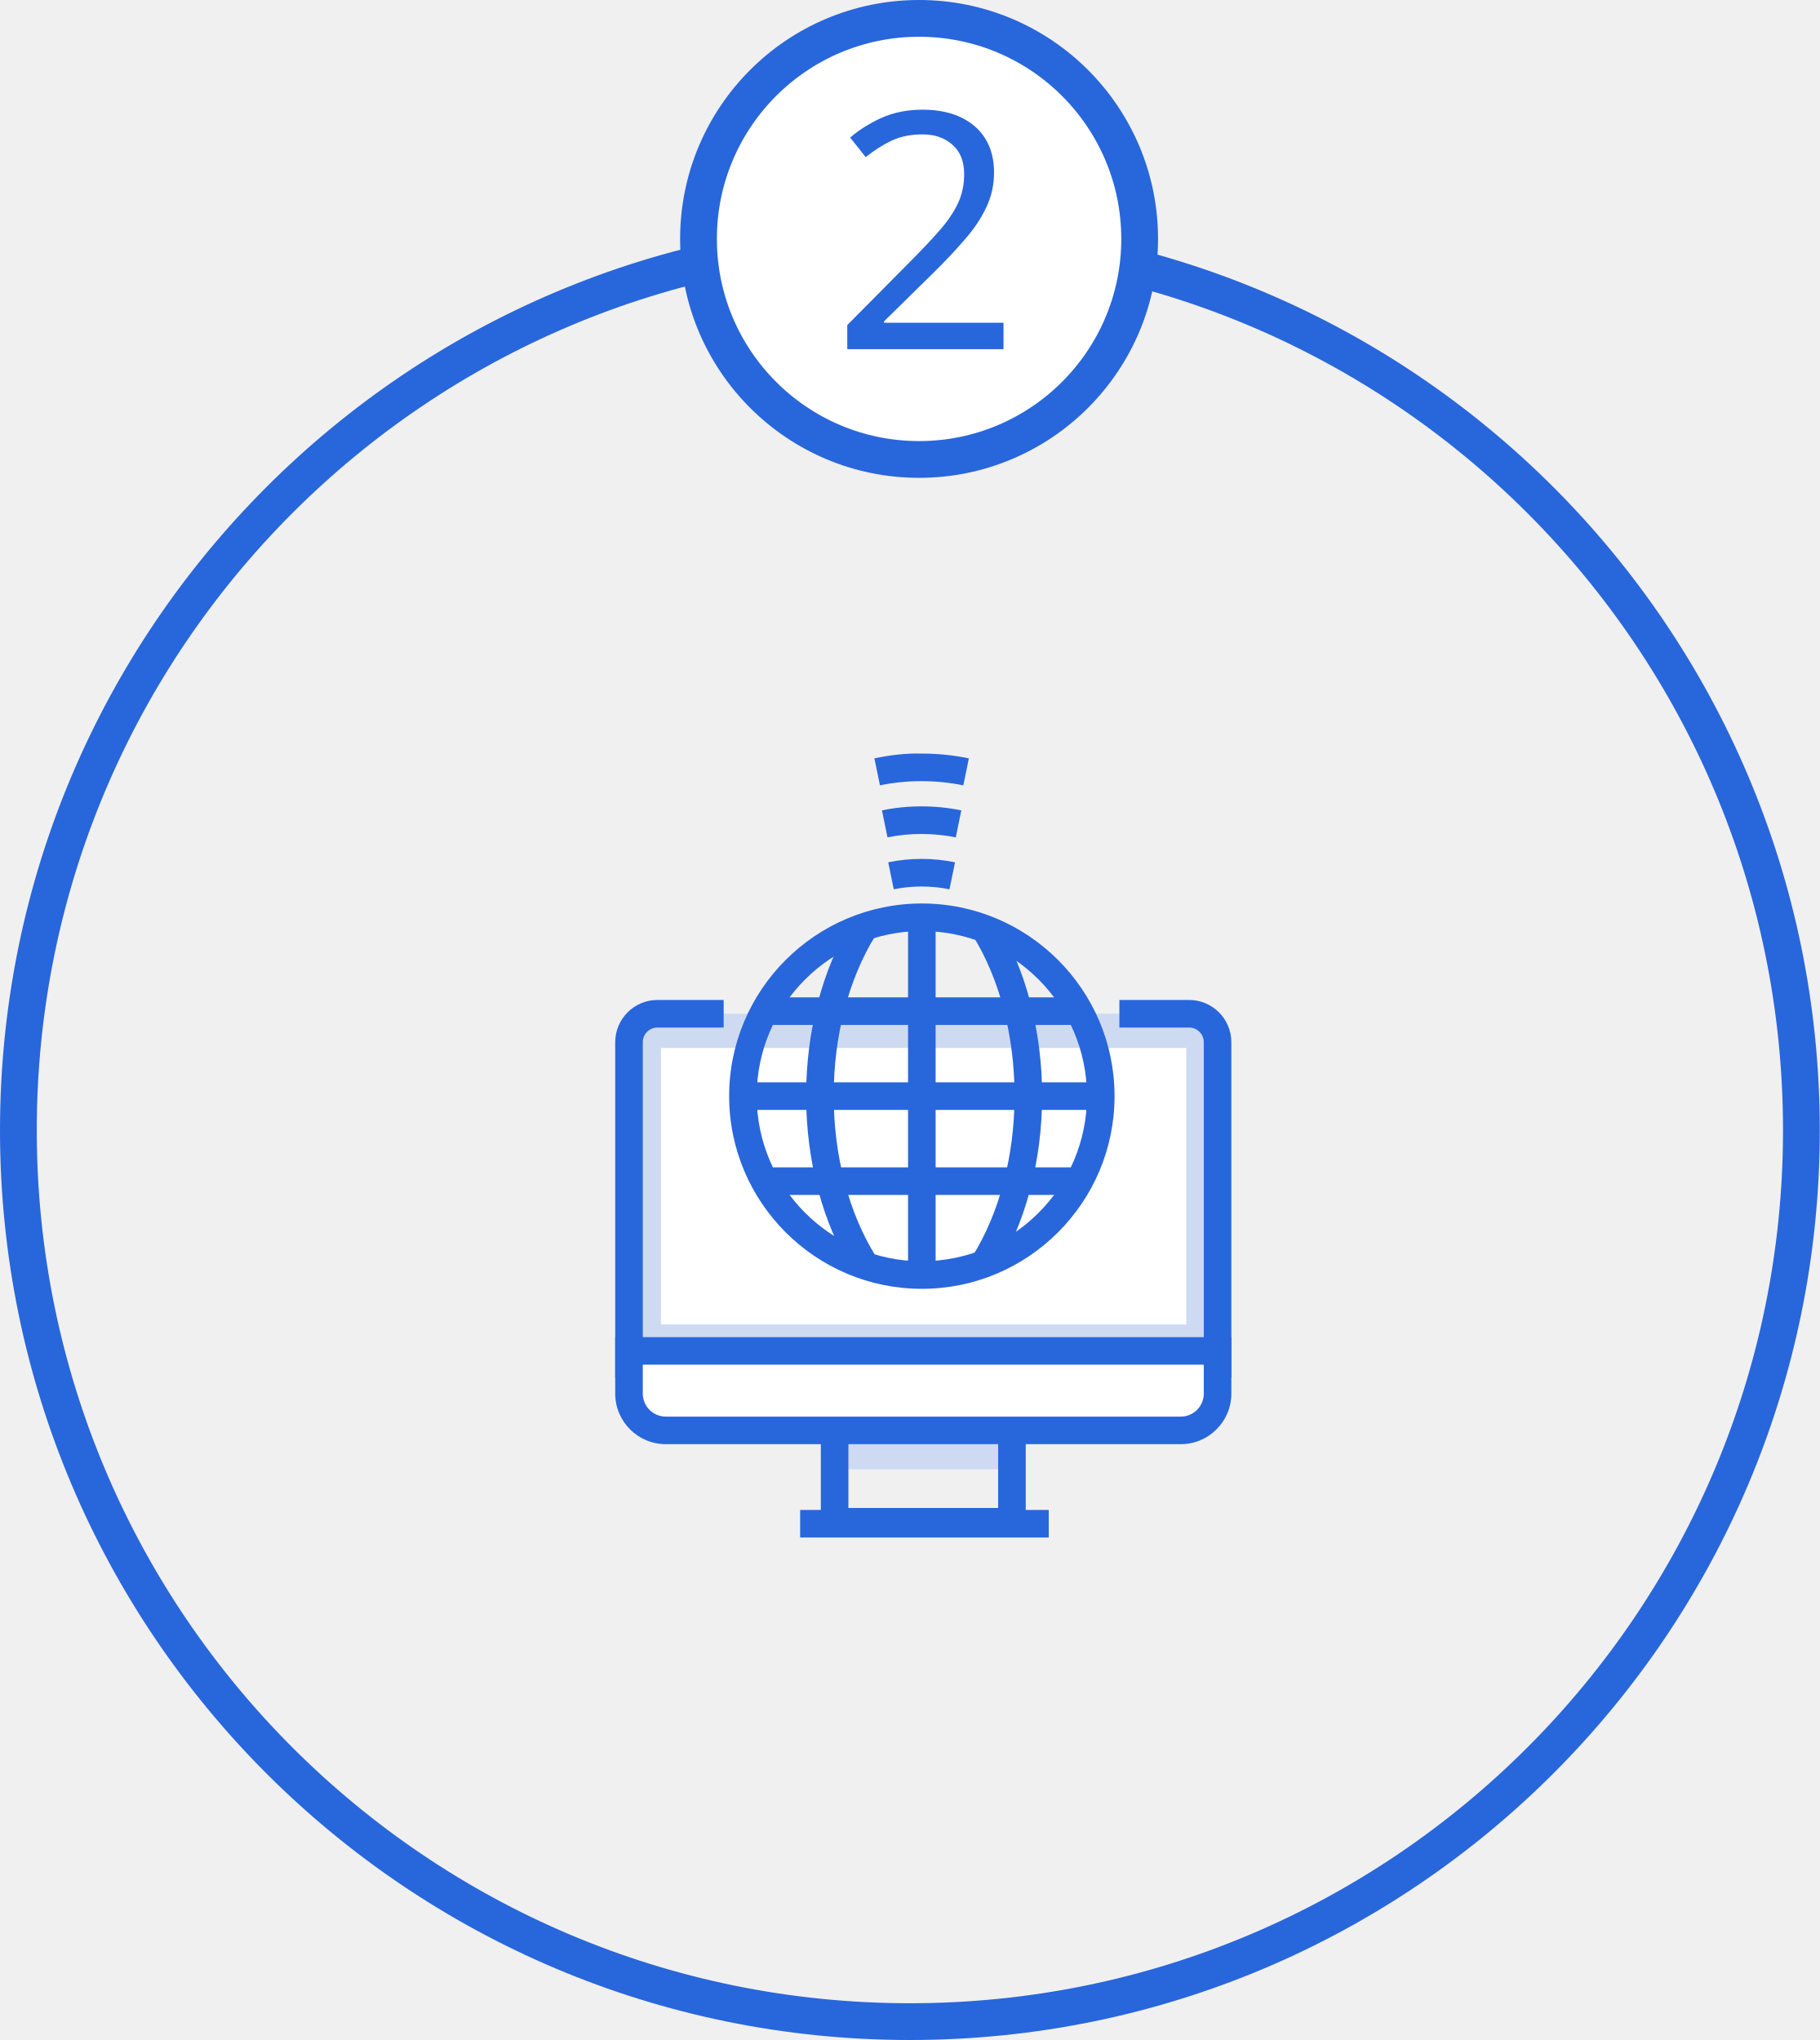
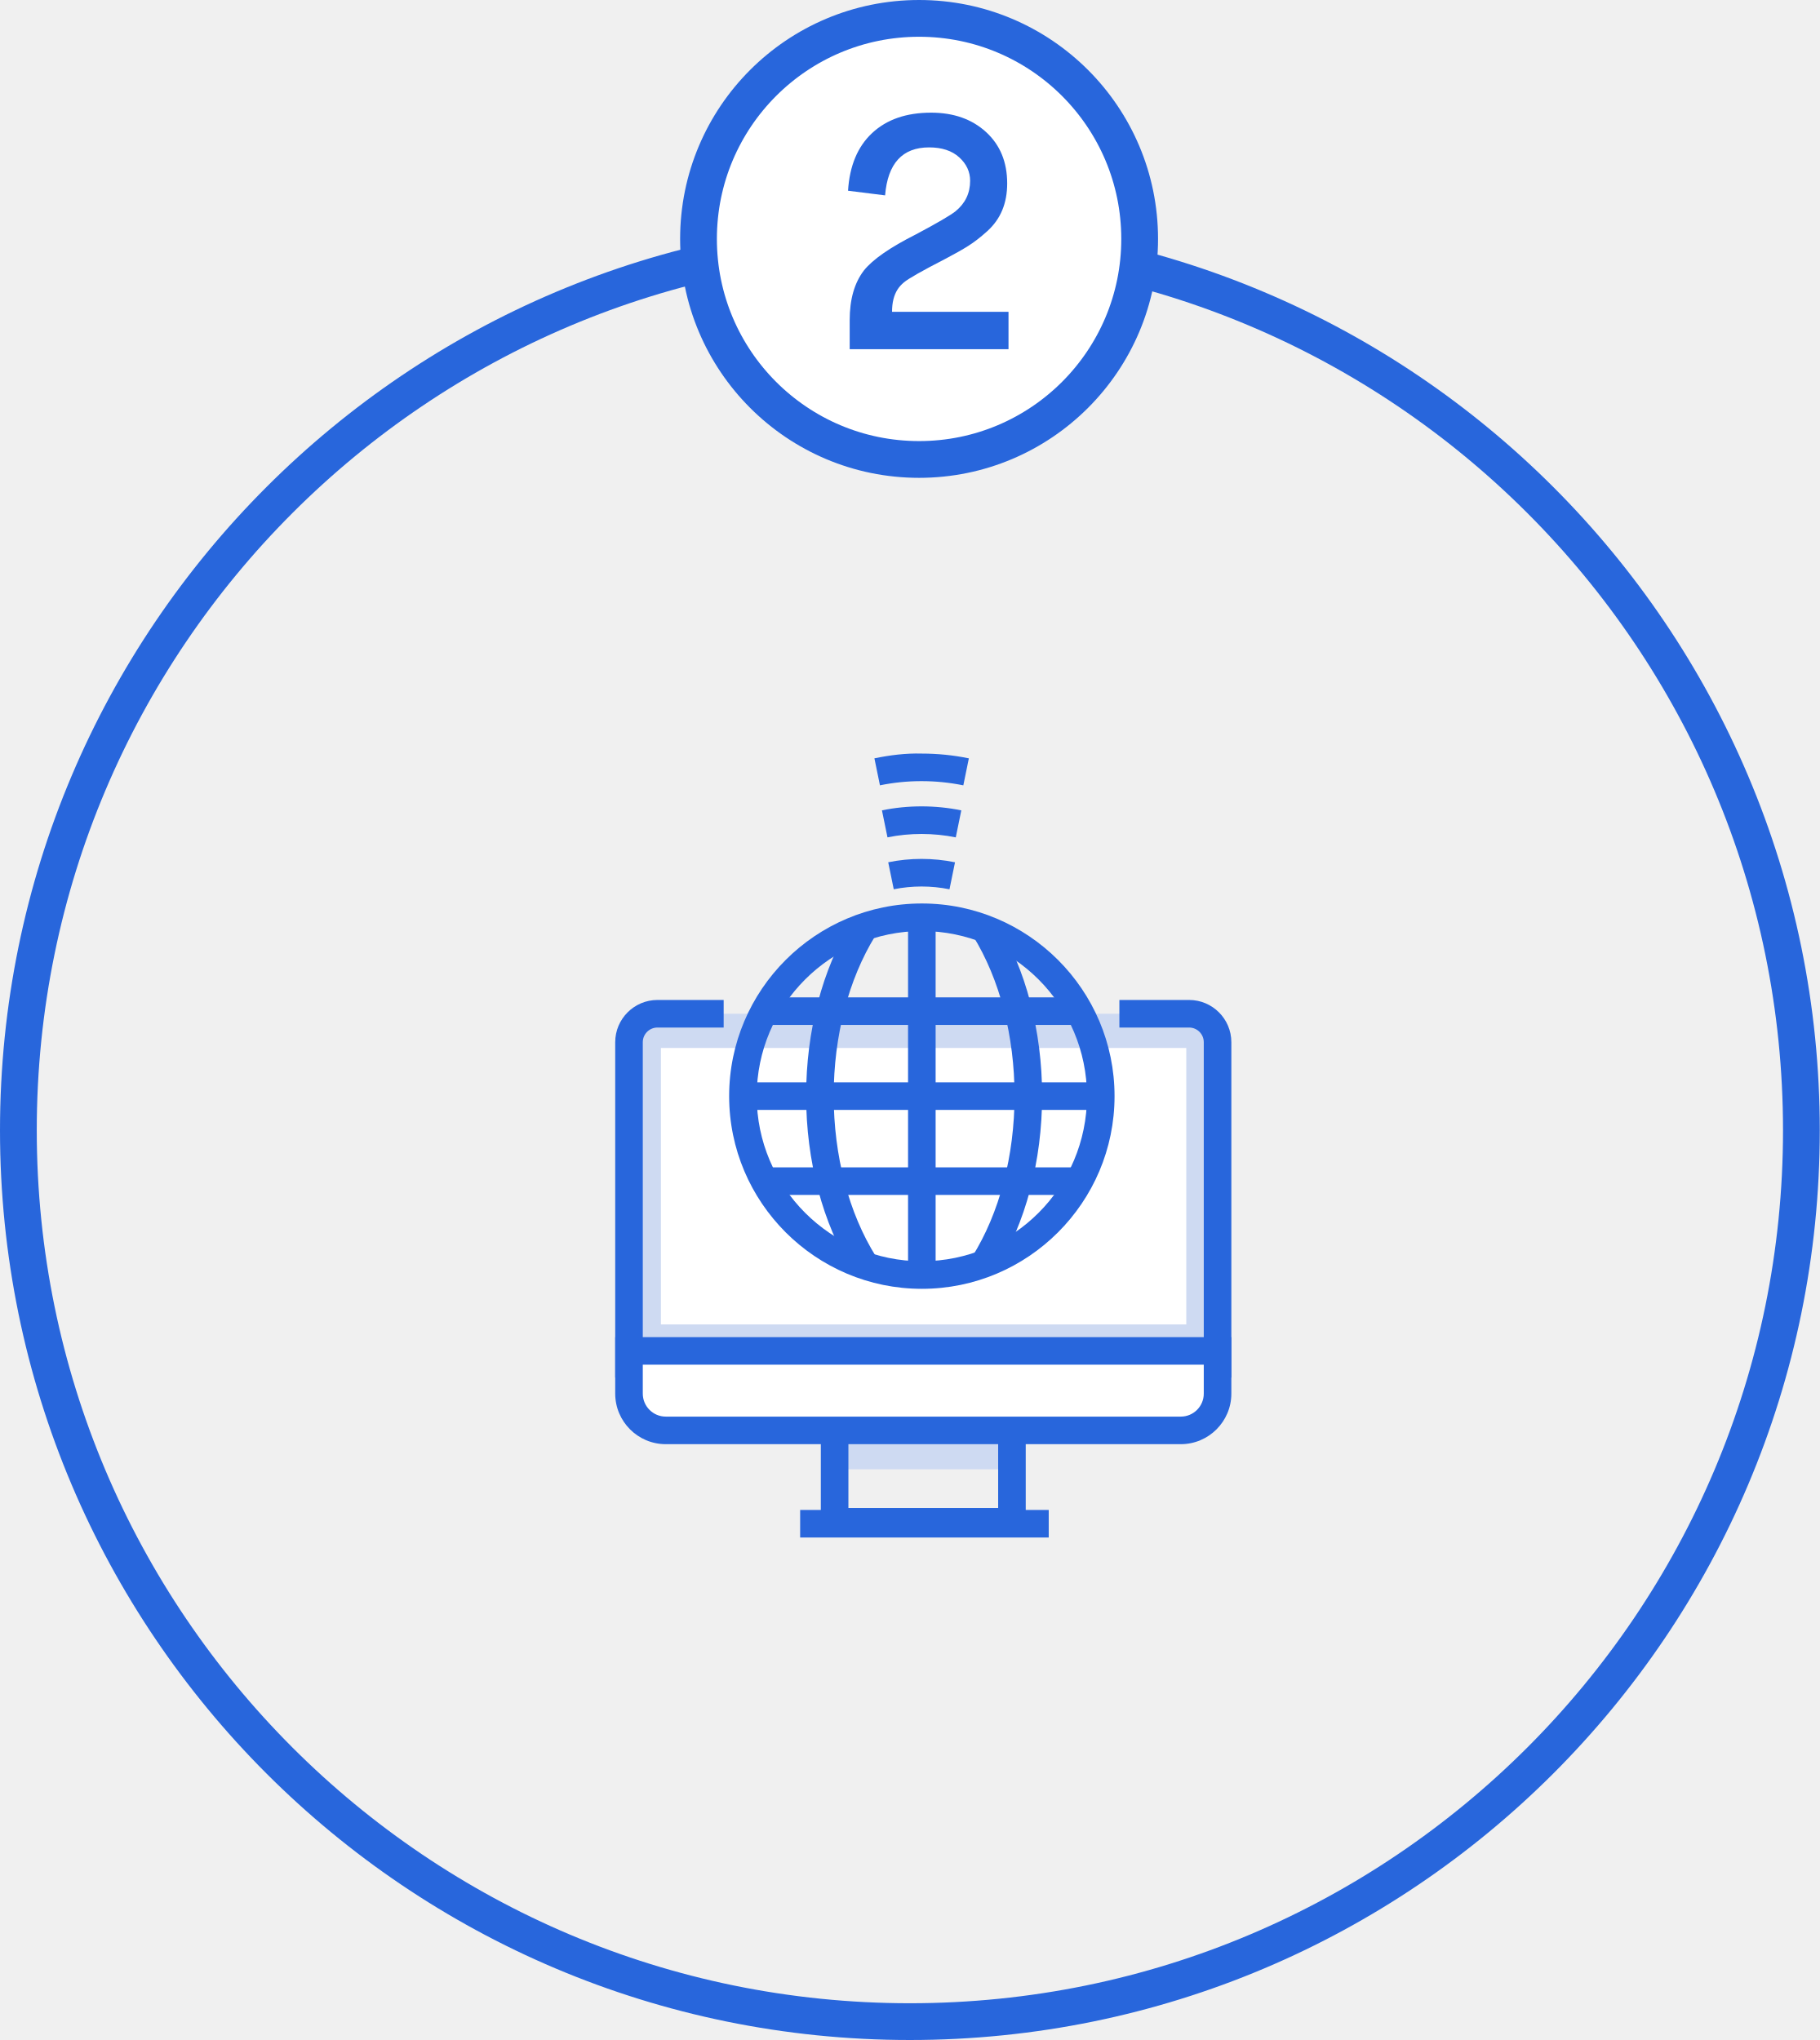
<svg xmlns="http://www.w3.org/2000/svg" xmlns:xlink="http://www.w3.org/1999/xlink" width="99px" height="111px" viewBox="0 0 99 111" version="1.1">
  <defs>
    <polygon id="path-1" points="6.77626358e-21 0.463 6.77626358e-21 2.901 2.438 2.901 2.438 0.463 0 0.463" />
  </defs>
  <g id="Visual-1" stroke="none" stroke-width="1" fill="none" fill-rule="evenodd">
    <g id="02_Case-Study-Portal" transform="translate(-671, -2122)">
      <g id="solution" transform="translate(205, 2051)">
        <g id="1-copy" transform="translate(407, 72)">
          <g id="portal-how-2" transform="translate(60, 0)">
            <circle id="Oval-3" stroke="#2866DC" stroke-width="2" cx="48.5" cy="60.5" r="48.5" />
            <g id="Page-1" transform="translate(32, 40)">
              <path d="M18.654,7.388 C17.657,7.184 16.607,7.187 15.622,7.387 L15.321,5.918 C16.503,5.675 17.759,5.672 18.955,5.919 L18.654,7.388 Z" id="Fill-1" fill="#2866DC" />
              <path d="M18.996,4.563 C17.79,4.318 16.495,4.313 15.281,4.562 L14.98,3.093 C16.391,2.802 17.894,2.805 19.297,3.094 L18.996,4.563 Z" id="Fill-3" fill="#2866DC" />
              <path d="M19.407,1.732 C18.666,1.581 17.903,1.503 17.138,1.503 L17.125,1.503 C16.367,1.503 15.609,1.58 14.871,1.731 L14.57,0.262 C15.411,0.089 16.279,-0.022 17.139,0.003 C18.004,0.003 18.868,0.09 19.708,0.263 L19.407,1.732 Z" id="Fill-5" fill="#2866DC" />
              <g id="Group-10" transform="translate(0, 5.6589)">
                <mask id="mask-2" fill="white">
                  <use xlink:href="#path-1" />
                </mask>
                <g id="Clip-9" />
              </g>
              <path d="M33.238,33.205 L1.219,33.205 L1.219,16.133 C1.219,15.043 2.102,14.16 3.192,14.16 L31.264,14.16 C32.354,14.16 33.238,15.043 33.238,16.133 L33.238,33.205 Z" id="Fill-21" fill="#CEDAF2" />
              <path d="M33.988,33.955 L0.469,33.955 L0.469,15.708 C0.469,14.441 1.501,13.41 2.767,13.41 L6.369,13.41 L6.369,14.91 L2.767,14.91 C2.328,14.91 1.969,15.268 1.969,15.708 L1.969,32.455 L32.488,32.455 L32.488,15.708 C32.488,15.268 32.13,14.91 31.69,14.91 L27.897,14.91 L27.897,13.41 L31.69,13.41 C32.957,13.41 33.988,14.441 33.988,15.708 L33.988,33.955 Z" id="Fill-23" fill="#2866DC" />
              <polygon id="Fill-25" fill="#FFFFFF" points="2.956 31.065 31.536 31.065 31.536 16.022 2.956 16.022" />
              <polygon id="Fill-28" fill="#CEDAF2" points="12.405 38.947 22.052 38.947 22.052 36.092 12.405 36.092" />
              <path d="M13.155,41.052 L21.302,41.052 L21.302,36.842 L13.155,36.842 L13.155,41.052 Z M11.655,42.552 L22.802,42.552 L22.802,35.342 L11.655,35.342 L11.655,42.552 Z" id="Fill-29" fill="#2866DC" />
              <path d="M33.238,32.505 L1.219,32.505 L1.219,34.83 C1.219,35.934 2.114,36.83 3.218,36.83 L31.238,36.83 C32.343,36.83 33.238,35.934 33.238,34.83 L33.238,32.505 Z" id="Fill-30" fill="#FFFFFF" />
              <path d="M1.969,33.255 L1.969,34.83 C1.969,35.52 2.53,36.08 3.218,36.08 L31.238,36.08 C31.927,36.08 32.488,35.52 32.488,34.83 L32.488,33.255 L1.969,33.255 Z M31.238,37.58 L3.218,37.58 C1.702,37.58 0.469,36.346 0.469,34.83 L0.469,31.756 L33.988,31.756 L33.988,34.83 C33.988,36.346 32.754,37.58 31.238,37.58 L31.238,37.58 Z" id="Fill-31" fill="#2866DC" />
              <polygon id="Fill-32" fill="#2866DC" points="10.53 42.659 24.053 42.659 24.053 41.159 10.53 41.159" />
              <path d="M17.15,9.66 C12.197,9.66 8.167,13.689 8.167,18.642 C8.167,23.597 12.197,27.627 17.15,27.627 C22.104,27.627 26.134,23.597 26.134,18.642 C26.134,13.689 22.104,9.66 17.15,9.66 M17.15,29.127 C11.37,29.127 6.667,24.424 6.667,18.642 C6.667,12.862 11.37,8.16 17.15,8.16 C22.931,8.16 27.634,12.862 27.634,18.642 C27.634,24.424 22.931,29.127 17.15,29.127" id="Fill-33" fill="#2866DC" />
              <path d="M21.163,28.17 L19.892,27.375 C21.376,25.001 22.193,21.891 22.193,18.617 C22.193,15.372 21.391,12.285 19.933,9.923 L21.208,9.136 C22.81,11.731 23.693,15.098 23.693,18.617 C23.693,22.169 22.795,25.562 21.163,28.17" id="Fill-34" fill="#2866DC" />
              <path d="M13.386,28.17 C11.754,25.562 10.855,22.169 10.855,18.617 C10.855,15.101 11.738,11.734 13.34,9.136 L14.618,9.923 C13.159,12.287 12.355,15.375 12.355,18.617 C12.355,21.892 13.172,25.002 14.657,27.375 L13.386,28.17 Z" id="Fill-35" fill="#2866DC" />
              <polygon id="Fill-36" fill="#2866DC" points="16.4 28.377 17.9 28.377 17.9 8.91 16.4 8.91" />
              <polygon id="Fill-37" fill="#2866DC" points="7.417 19.392 26.885 19.392 26.885 17.892 7.417 17.892" />
              <polygon id="Fill-38" fill="#2866DC" points="8.914 14.768 25.725 14.768 25.725 13.268 8.914 13.268" />
              <polygon id="Fill-39" fill="#2866DC" points="8.586 24.018 25.547 24.018 25.547 22.518 8.586 22.518" />
            </g>
            <circle id="Oval-2" stroke="#2866DC" stroke-width="2" fill="#FFFFFF" cx="49" cy="12" r="12" />
-             <text id="2" font-family="MaisonNeue-Demi, Maison Neue" font-size="18" font-weight="500" fill="#2866DC">
-               <tspan x="44.235" y="18">2</tspan>
-             </text>
+             <path d="M45.225,18 L45.225,16.416 C45.225,15.288 45.483,14.388 45.999,13.716 C46.479,13.116 47.421,12.462 48.825,11.754 C49.977,11.142 50.697,10.722 50.985,10.494 C51.513,10.062 51.777,9.51 51.777,8.838 C51.777,8.346 51.579,7.92 51.183,7.56 C50.787,7.2 50.241,7.02 49.545,7.02 C48.093,7.02 47.295,7.89 47.151,9.63 L45.135,9.378 C45.219,8.022 45.657,6.975 46.449,6.237 C47.241,5.499 48.309,5.13 49.653,5.13 C50.877,5.13 51.873,5.481 52.641,6.183 C53.409,6.885 53.793,7.818 53.793,8.982 C53.793,9.522 53.703,10.008 53.523,10.44 C53.343,10.872 53.07,11.253 52.704,11.583 C52.338,11.913 51.993,12.18 51.669,12.384 C51.345,12.588 50.931,12.822 50.427,13.086 C49.167,13.734 48.417,14.16 48.177,14.364 C48.033,14.484 47.919,14.61 47.835,14.742 C47.631,15.054 47.529,15.462 47.529,15.966 L53.865,15.966 L53.865,18 L45.225,18 Z" id="2" fill="#2866DC" />
          </g>
        </g>
      </g>
    </g>
  </g>
</svg>
